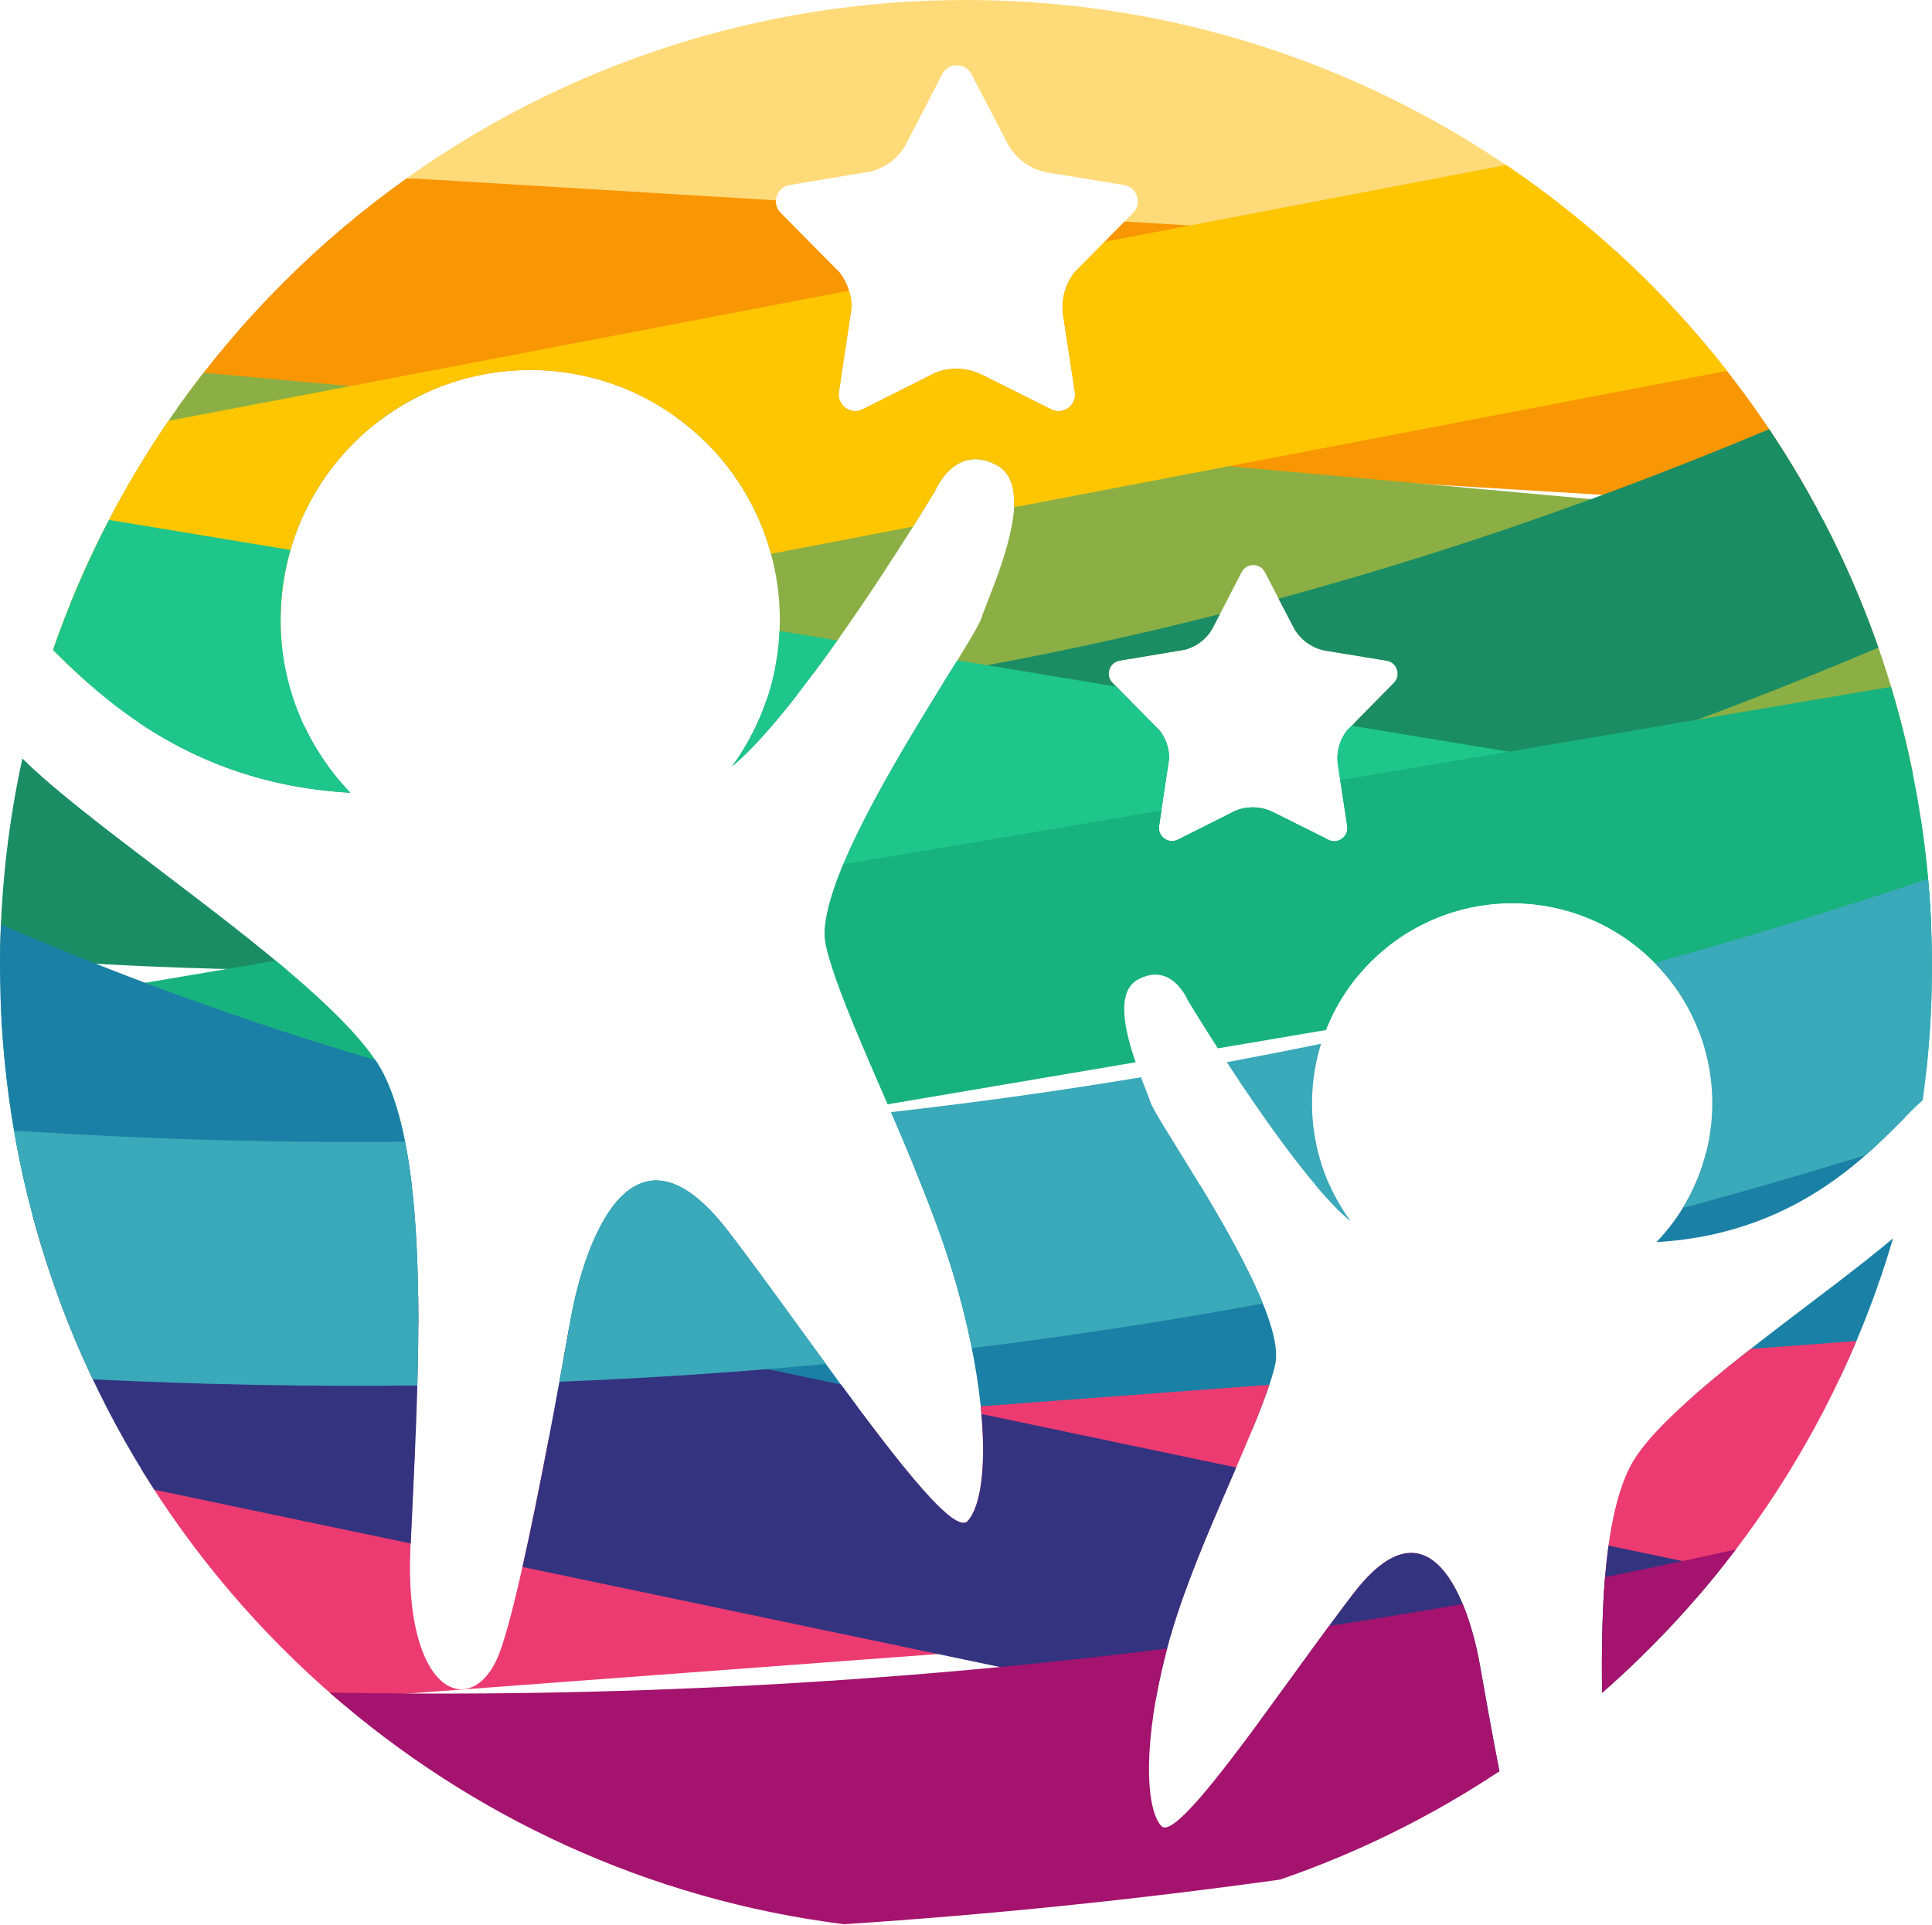
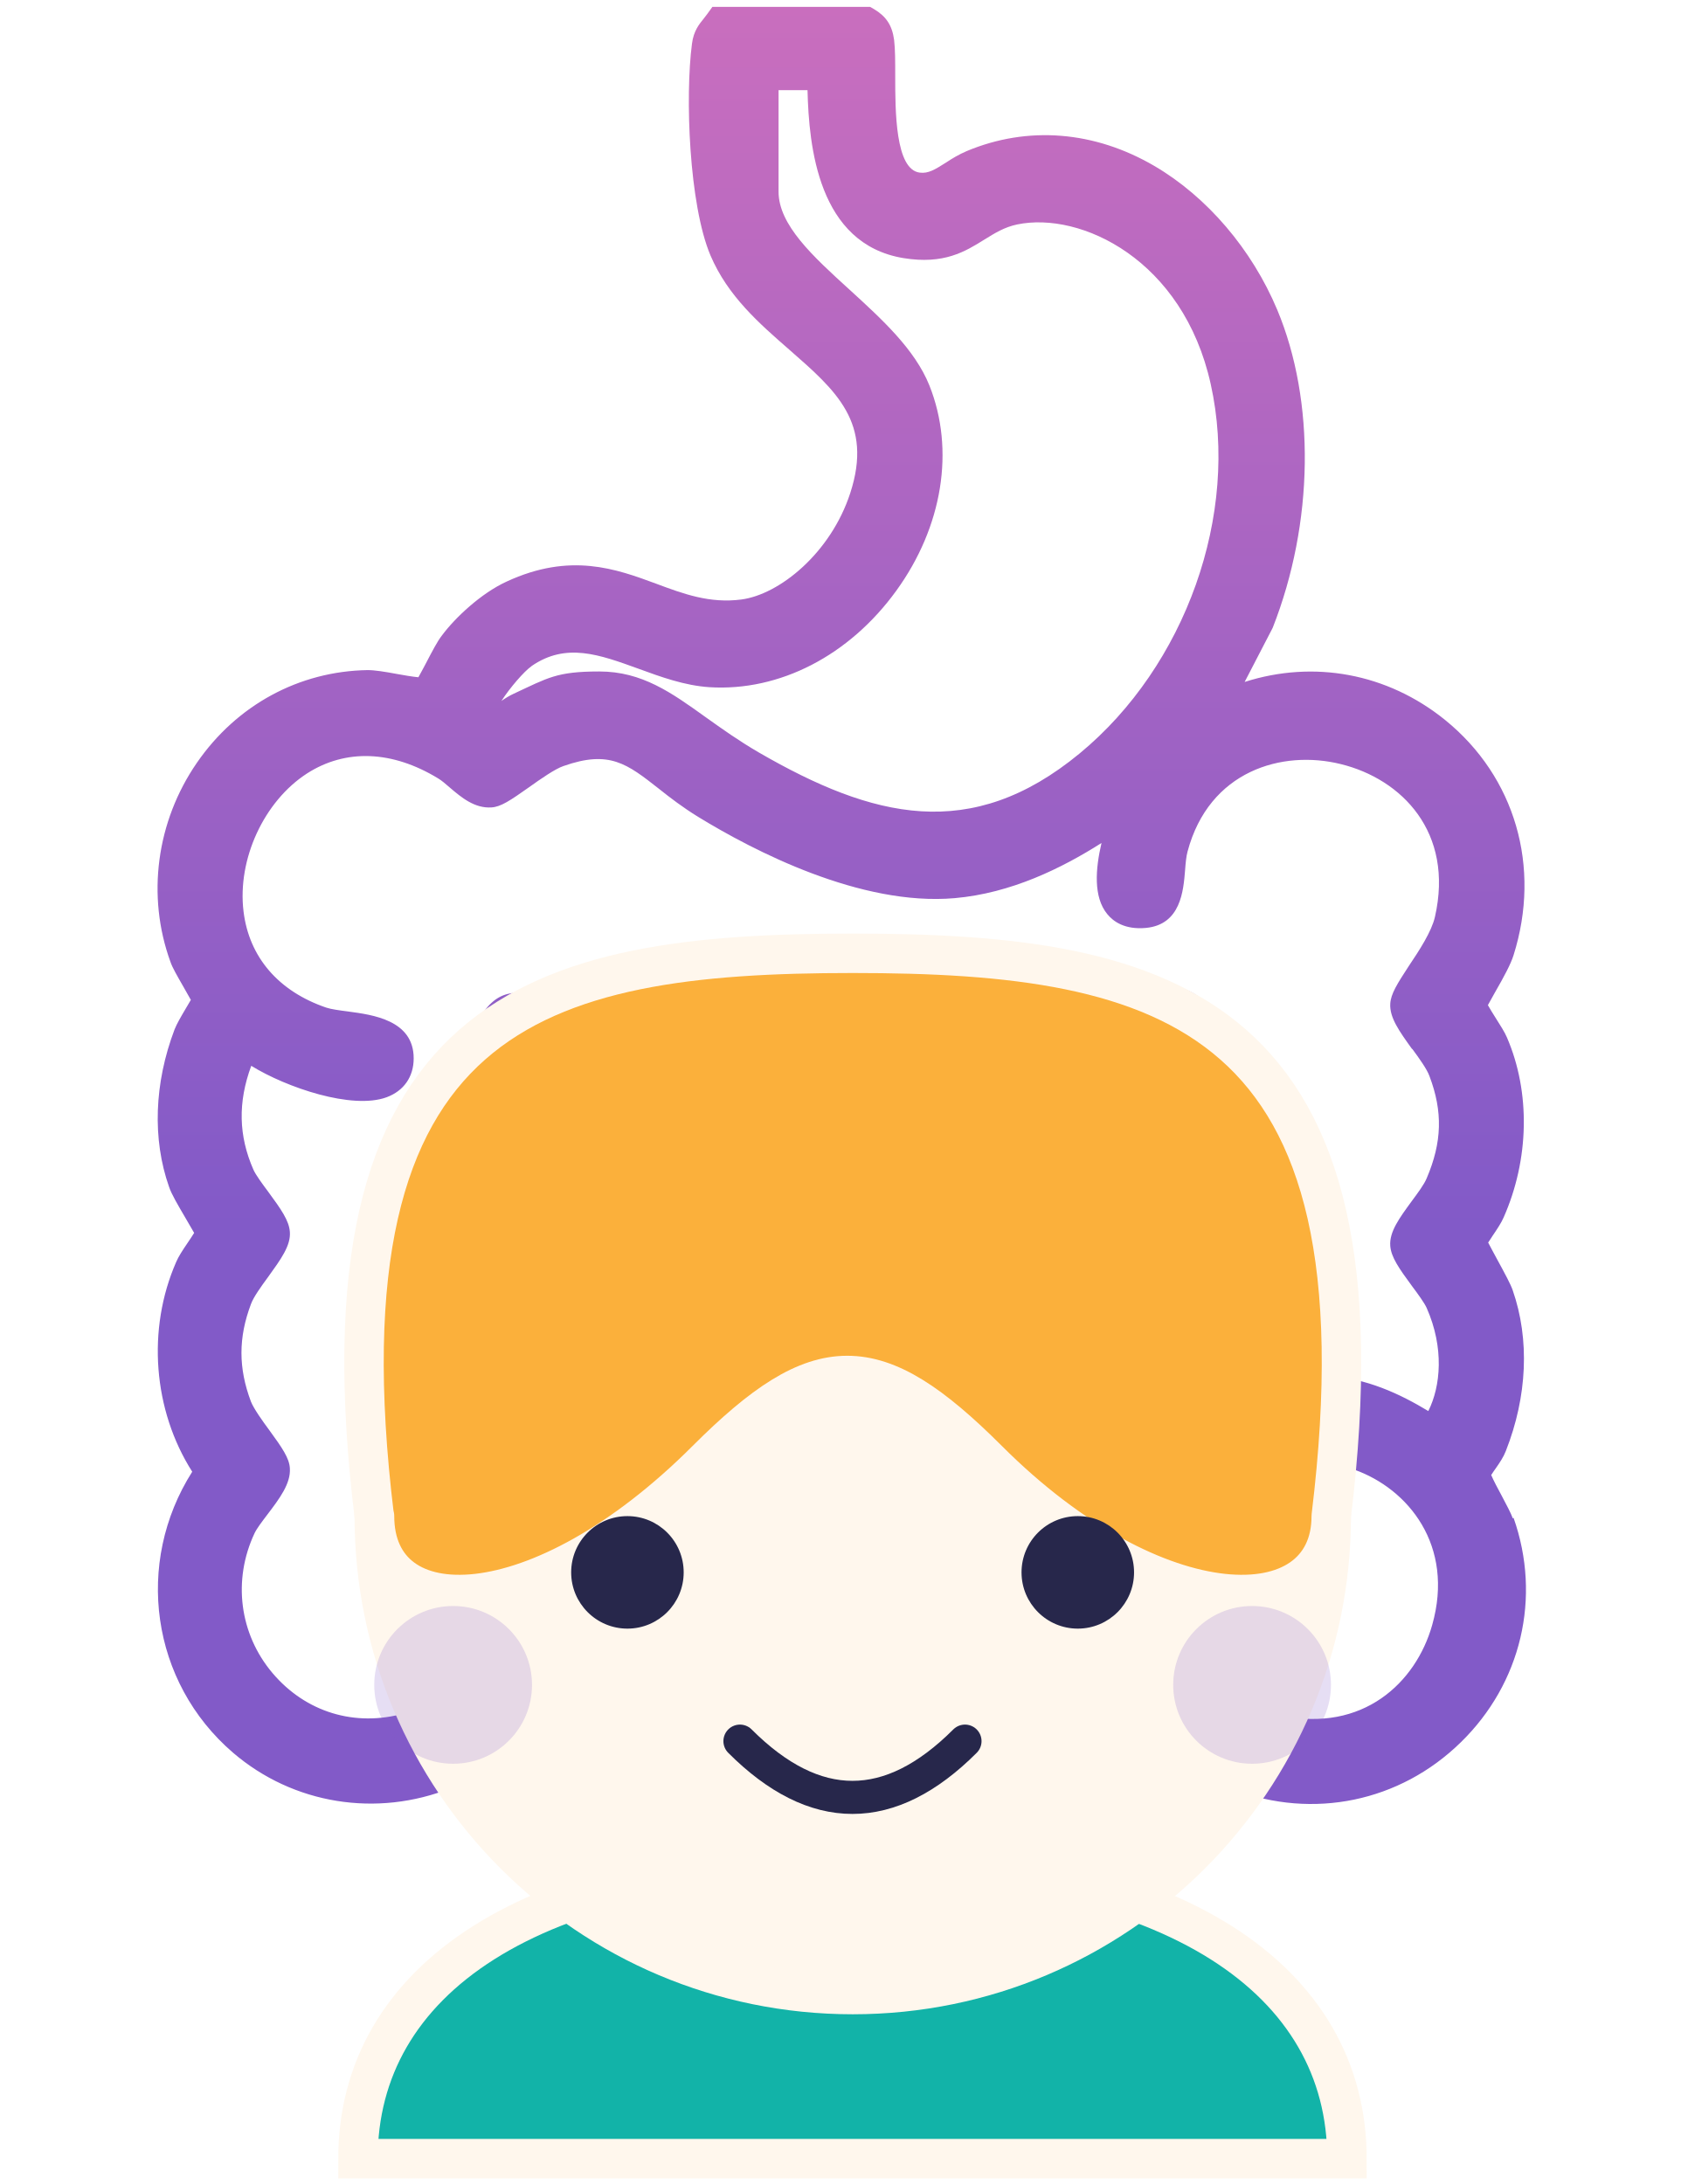
- <svg width="290.283" height="289.122" data-bbox="49.338 90.916 413.325 330.167" style="overflow:visible" viewBox="0 0 290.283 289.122">
-   <g data-uid="o-5eb0fb2e4da842368ae9033af1eb7ae0" transform="translate(-35.356 -35.866)scale(1.00101)">
-     <svg width="360" height="360" data-uid="o-d48974a6707c4758af35c2e4fa0a9f2a" viewBox="0 0 360 360">
-       <path fill="#ffda79" fill-rule="evenodd" d="M96.57 62.44c19.63 4.13 39.28 6.94 59.01 8.46l-3.08-3.11a2.41 2.41 0 0 1-.59-2.51c.29-.9 1.02-1.53 1.95-1.68l12.3-2.06a8.47 8.47 0 0 0 5.05-3.86l5.53-10.71c.44-.84 1.25-1.34 2.2-1.34s1.77.49 2.2 1.34l5.44 10.45a8.5 8.5 0 0 0 5.8 4.27l.6.1 11.04 1.81c.94.15 1.66.77 1.96 1.68.3.9.08 1.83-.59 2.51l-4.24 4.31c22.23-.54 44.6-2.7 67.18-6.49-24.41-18.68-54.92-29.78-88.03-29.78-31.18-.01-60.07 9.84-83.73 26.61" class="st0" clip-rule="evenodd" data-uid="o-0ecbb8d3de5c48e7a20ae0a9b105431c" />
-       <path fill="#f89603" fill-rule="evenodd" d="m61.9 97.13 30.38 1.84c13.56-10.29 32.77-10.26 46.38.89.8.66 1.58 1.35 2.32 2.06L308 112.06a145.7 145.7 0 0 0-30.11-38.5l-73.78-4.48-7.53 7.65a8.52 8.52 0 0 0-1.7 6.35l1.77 11.6c.15.94-.22 1.82-.99 2.38s-1.72.64-2.57.21l-10.27-5.13v.01a8.47 8.47 0 0 0-7.21-.32l-10.81 5.43c-.85.43-1.8.35-2.57-.21a2.43 2.43 0 0 1-1-2.37l1.9-12.68c.01-1.91-.61-3.76-1.77-5.27l-8.87-8.96c-.51-.52-.76-1.18-.72-1.87L96.4 62.56a145.8 145.8 0 0 0-34.5 34.57" class="st1" clip-rule="evenodd" data-uid="o-b73679b4748543d79d37ffffd1b8a9f7" />
-       <path fill="#8baf44" fill-rule="evenodd" d="m151.62 136.35 5.83.53c9.27-12.44 18.25-27.39 18.25-27.39s.78-1.88 2.36-3.27c1.54-1.34 3.85-2.23 6.95-.52 4.78 2.63 1.78 11.94-.58 18.16-.76 2-1.44 3.68-1.79 4.72-.41 1.24-2.8 5.04-5.89 10.05l28.43 2.59-2.86-2.89c-.53-.54-.71-1.28-.47-2 .23-.72.81-1.22 1.56-1.34l9.82-1.64a6.76 6.76 0 0 0 4.03-3.08l4.42-8.55c.35-.67.99-1.07 1.75-1.07.75 0 1.4.39 1.75 1.07l4.34 8.34a6.84 6.84 0 0 0 4.63 3.41l.48.08 8.82 1.44c.75.13 1.33.62 1.56 1.34s.07 1.46-.47 2l-5.85 5.94 83.75 7.63a144.3 144.3 0 0 0-13.43-37.98L136.48 98.21c.74.52 1.46 1.07 2.17 1.65a37.34 37.34 0 0 1 12.08 18.01 37.7 37.7 0 0 1 .89 18.48M45.77 126.7l31.68 2.89c-.18-9.36 3.12-18.78 9.93-26.17 3.44-3.73 7.48-6.6 11.83-8.6l-33.32-3.04a144.6 144.6 0 0 0-20.12 34.92" class="st2" clip-rule="evenodd" data-uid="o-875b83c4b552476a8d211edd91d790a0" />
-       <path fill="#fdc601" fill-rule="evenodd" d="m261.4 60.59-60.27 11.53-4.54 4.62a8.52 8.52 0 0 0-1.7 6.35l1.77 11.6c.15.94-.22 1.82-.99 2.38s-1.72.64-2.57.21l-10.27-5.13v.01a8.47 8.47 0 0 0-7.21-.32l-10.81 5.43c-.85.43-1.8.35-2.57-.21a2.43 2.43 0 0 1-1-2.37l1.9-12.68c.01-.87-.12-1.73-.37-2.55L60.59 99.01a144.7 144.7 0 0 0-17.33 34.38c1.6 1.59 3.4 3.35 5.47 5.15L77.67 133c-1.17-10.45 2.06-21.31 9.7-29.59 13.46-14.57 35.93-16.13 51.28-3.56a37.34 37.34 0 0 1 12.08 18.01c.11.36.21.73.32 1.1l21.3-4.08c2.07-3.29 3.34-5.4 3.34-5.4s.78-1.88 2.36-3.27c1.54-1.34 3.85-2.23 6.95-.52 2.04 1.13 2.66 3.48 2.52 6.29L294.55 91.5a145.6 145.6 0 0 0-33.15-30.91" class="st3" clip-rule="evenodd" data-uid="o-d1a46eb10d3c4b38adc11a98cea93c09" />
-       <path fill="#1a8d64" fill-rule="evenodd" d="M38.68 149.68c-2.11 9.63-3.25 19.61-3.35 29.85a619 619 0 0 0 43.05 1.9c-7.42-6.28-16.38-12.9-24.26-18.95-6.26-4.79-11.84-9.22-15.44-12.8m42.34-4.83c-8.31-.03-16.65-.26-25.02-.66 7.78 5.27 18.09 9.85 31.9 10.63a37.4 37.4 0 0 1-6.88-9.97m73.88-4.64c-1.49.2-2.98.39-4.48.57-1.18 3.51-2.9 6.9-5.19 10.05 2.86-2.36 6.23-6.2 9.67-10.62M218.43 128a545 545 0 0 1-40.48 8.68c-7.03 11.36-19.32 31.03-18.84 39.9 25.28-3.29 50.33-8.25 75.21-14.9l-7.81-3.9v.01a6.83 6.83 0 0 0-5.76-.26l-8.62 4.33c-.67.34-1.44.28-2.04-.17-.62-.44-.91-1.15-.8-1.89l1.52-10.12c.01-1.52-.49-3-1.42-4.2l-7.08-7.15c-.53-.54-.71-1.28-.47-2 .23-.72.81-1.22 1.56-1.34l9.82-1.64a6.76 6.76 0 0 0 4.03-3.08zm82.45-27.75c-24.41 10.25-48.94 18.73-73.65 25.44l2.28 4.38a6.84 6.84 0 0 0 4.63 3.41l.48.08 8.82 1.44c.75.13 1.33.62 1.56 1.34s.07 1.46-.47 2l-7.03 7.15a6.8 6.8 0 0 0-1.36 5.06l1.42 9.25c.05.36.01.72-.11 1.03 26.78-7.31 53.37-16.57 79.82-27.79a145.3 145.3 0 0 0-16.39-32.79" class="st4" clip-rule="evenodd" data-uid="o-6ee5ba865a9f430ca9090b90a543f768" />
-       <path fill="#1ec68b" fill-rule="evenodd" d="m78.92 118.38-27.24-4.51a144.4 144.4 0 0 0-8.41 19.52c3.17 3.17 7.19 6.99 12.34 10.53 7.82 5.37 18.25 10.1 32.29 10.9-9.59-9.97-12.6-23.95-8.98-36.44M161 131.97l-8.67-1.44a37.3 37.3 0 0 1-7.1 20.31c4.55-3.78 10.4-11.28 15.77-18.87m-.42 37.03 78.77 13.04a31 31 0 0 1 3.9-3.84c12.3-10.08 30.32-8.83 41.11 2.86 2.61 2.82 4.58 6.03 5.9 9.41l34.24 5.67c.53-5.03.8-10.15.8-15.32 0-7.45-.56-14.77-1.65-21.92l-85.45-14.14-.73.74a6.8 6.8 0 0 0-1.36 5.06l1.42 9.25c.11.75-.18 1.45-.79 1.9s-1.37.51-2.05.17l-8.19-4.09v.01a6.83 6.83 0 0 0-5.76-.26l-8.62 4.33c-.67.34-1.44.28-2.04-.17-.62-.44-.91-1.15-.8-1.89l1.52-10.12c.01-1.52-.49-3-1.42-4.2l-6.53-6.6-23.85-3.95c-5.26 8.59-14.77 23.5-18.42 34.06" class="st5" clip-rule="evenodd" data-uid="o-bca8f7e1307d4e0dba3b320fab4bab9f" />
-       <path fill="#18b27e" fill-rule="evenodd" d="m76.72 180.03-41.26 7c.53 12.5 2.64 24.6 6.14 36.08l55.52-9.41c-.79-6.7-2.12-12.55-4.29-16.78-1.07-2.08-2.84-4.38-5.14-6.83-2.95-3.16-6.75-6.56-10.97-10.06m242.44-41.11-82.66 14.02 1.05 6.87c.11.75-.18 1.45-.79 1.9s-1.37.51-2.05.17l-8.19-4.09v.01a6.83 6.83 0 0 0-5.76-.26l-8.62 4.33c-.67.34-1.44.28-2.04-.17-.62-.44-.91-1.15-.8-1.89l.35-2.32-47.75 8.1c-2.1 5.02-3.27 9.41-2.61 12.23.92 3.97 3.13 9.48 5.79 15.74 1.09 2.57 2.27 5.26 3.47 8.03l37.23-6.31c-1.65-4.76-2.98-10.58.32-12.4 2.49-1.37 4.34-.66 5.57.42 1.28 1.11 1.9 2.62 1.9 2.62s1.81 3.01 4.55 7.27l16.23-2.75c1.82-4.63 4.81-8.87 8.92-12.24 12.3-10.08 30.32-8.83 41.11 2.86.24.26.47.52.7.78l40.13-6.81c-.51-12.51-2.59-24.61-6.05-36.11" class="st6" clip-rule="evenodd" data-uid="o-46914f2e33274149bbc874f4a7041189" />
-       <path fill="#1b80a5" fill-rule="evenodd" d="m234.83 213.63-2.08.05c1.86 2.2 3.64 4.08 5.22 5.39-1.26-1.73-2.3-3.56-3.14-5.44m86.59-10.25a515 515 0 0 1-29.97 5.31 30.03 30.03 0 0 1-7.5 13.58c11.25-.64 19.62-4.43 25.89-8.74 5.11-3.51 8.82-7.37 11.58-10.15m-32.6 42.6c7.56-.99 15.15-2.15 22.75-3.48 3.14-6.67 5.79-13.62 7.9-20.8-2.44 2.06-5.33 4.32-8.43 6.7-7.35 5.62-15.84 11.88-22.22 17.58m-106.12 2.88c13.48 1.07 27.01 1.58 40.6 1.54 1.57-3.81 2.83-7.15 3.42-9.71 1.23-5.3-5.51-17.45-11.26-26.94-14.36-.2-28.66-1.07-42.88-2.61 1.33 3.24 2.61 6.5 3.76 9.71 1.01 2.82 1.91 5.59 2.66 8.26 2.1 7.49 3.27 14.21 3.7 19.75m-62.79-9.07c14.63 3.08 29.34 5.5 44.13 7.24-.95-1.27-1.91-2.58-2.88-3.9-5.71-7.78-11.69-16.21-16.56-22.53-14.33-18.64-21.55 1.48-23.67 13.49-.31 1.76-.65 3.67-1.02 5.7m-80.32-23.98c19.36 7.51 38.87 13.8 58.52 18.87.01-5.87-.14-11.66-.59-17.03-.7-8.35-2.11-15.69-4.68-20.73-.33-.64-.72-1.3-1.18-1.98-18.88-5.55-37.61-12.33-56.2-20.33-.09 2.06-.14 4.13-.14 6.2 0 12.07 1.49 23.79 4.27 35" class="st7" clip-rule="evenodd" data-uid="o-e00dee3dbdbf4bdfa8bb59b3f033b13e" />
-       <path fill="#ec3b71" fill-rule="evenodd" d="m275.96 276.66 14.07-1.05a145 145 0 0 0 23.94-38.49l-15.88 1.18c-5.4 4.23-10.45 8.45-13.99 12.23-1.84 1.96-3.27 3.81-4.12 5.48-2.07 4.04-3.19 9.93-3.76 16.62-.1 1.32-.19 2.67-.26 4.03m-41.03 3.06 20.54-1.53c-2.86-8.01-8.29-14.51-17-3.19-1.1 1.45-2.3 3.04-3.54 4.72M85.88 290.83l125.11-9.33c.58-2.04 1.28-4.16 2.04-6.3 2.65-7.4 6.18-15.18 9.03-21.88 1.54-3.59 2.87-6.88 3.78-9.63l-43.33 3.23c.91 8.81.05 15.03-1.95 17.22-1.66 1.83-8.08-5.84-15.63-15.91l-47.25 3.52c-2.68 14.06-5.81 28.91-7.82 33.22-4.1 8.83-13.89 5.04-12.94-16.73.2-4.53.46-9.63.69-14.99l-41.11 3.07a146.2 146.2 0 0 0 29.38 34.51" class="st8" clip-rule="evenodd" data-uid="o-f0d517d90493491e9c8f520f2cdbfee4" />
-       <path fill="#343380" fill-rule="evenodd" d="M275.79 289.93c6.46-5.66 12.41-11.87 17.78-18.58l-16.81-3.53c-.21 1.55-.39 3.16-.53 4.82-.45 5.41-.53 11.36-.44 17.29m-51.44 4.3 35.95 7.54.09-.06c-1.11-5.73-2.14-11.42-2.92-15.89-1.7-9.63-7.49-25.76-18.98-10.82-3.9 5.07-8.7 11.83-13.28 18.07zm-110.6-23.2 95.05 19.93c.5-2.83 1.19-5.89 2.1-9.14.6-2.14 1.33-4.37 2.14-6.62 2.29-6.4 5.24-13.08 7.84-19.1l-38.24-8.02c.72 8.2-.15 13.97-2.06 16.06-1.91 2.1-10.07-8.3-19.03-20.49l-40.8-8.56c-1.81 10.21-4.52 24.92-7 35.94m-55.27-11.59 38.49 8.07c.47-10.68 1.29-24.31 1.12-37.17L40.2 218.21a144.4 144.4 0 0 0 18.28 41.23" class="st9" clip-rule="evenodd" data-uid="o-0f9187ddc1f84cd19368d13c8e778d4f" />
-       <path fill="#a4136e" fill-rule="evenodd" d="M254.86 276.59c-6.69 1.18-13.37 2.28-20.06 3.31-3.05 4.13-6.38 8.78-9.6 13.17-7.29 9.95-14.02 18.57-15.57 16.85-2.44-2.69-2.76-12.94.87-26.64-41.6 5.2-83.2 7.38-125.71 6.61 21.19 18.57 47.84 31.07 77.22 34.77 21.88-1.44 43.65-3.67 65.45-6.7 11.72-4.03 22.77-9.52 32.91-16.25-1.11-5.73-2.14-11.42-2.92-15.89-.48-2.84-1.34-6.23-2.59-9.23m41.01-8.19c-6.55 1.46-13.1 2.85-19.63 4.16v.08c-.45 5.42-.53 11.37-.44 17.29 7.39-6.48 14.12-13.69 20.07-21.53" class="st10" clip-rule="evenodd" data-uid="o-2a811d97fc924377bf01c278736bd504" />
-       <path fill="#3aa9b9" fill-rule="evenodd" d="M119.28 243.23c13.4-.53 26.73-1.42 40-2.67-5.13-7.03-10.35-14.34-14.69-19.97-14.33-18.64-21.55 1.48-23.67 13.49-.48 2.75-1.03 5.85-1.64 9.15M96.12 207.2c-19.37.2-38.91-.36-58.69-1.67 2.25 13.13 6.28 25.67 11.81 37.34 16.38.8 32.61 1.11 48.72.92.24-8.87.24-17.98-.45-26.13-.31-3.73-.76-7.25-1.39-10.46m110.46-9.67c-12.49 2.08-25 3.82-37.54 5.23 2.54 5.9 5.16 12.1 7.3 18.09 1.01 2.82 1.91 5.59 2.66 8.26.9 3.18 1.62 6.21 2.19 9.08 14.6-1.8 29.15-4.03 43.68-6.7-4.67-11.54-16.02-27.69-16.88-30.26-.28-.82-.81-2.13-1.41-3.7m27.03-5.03c-4.72.97-9.44 1.89-14.15 2.77 5.31 8.13 13.09 19.29 18.52 23.8-5.73-7.9-7.07-17.7-4.41-26.43zm91.11-24.76a802 802 0 0 1-41.02 12.63q.33.33.66.69c9.3 10.07 10.44 24.87 3.53 36.11 9.15-2.48 18.3-5.13 27.47-7.96 3.8-3.33 6.54-6.47 8.56-8.24.92-6.59 1.39-13.31 1.39-20.15 0-4.42-.2-8.78-.59-13.08" class="st11" clip-rule="evenodd" data-uid="o-0bf8a854ce344b249bfe1f97acc551b9" />
-     </svg>
+ <svg xmlns="http://www.w3.org/2000/svg" id="Capa_1" version="1.1" viewBox="0 0 612 792">
+   <defs>
+     <style>
+       .st0 {
+         fill: none;
+         stroke: #27274b;
+         stroke-linecap: round;
+         stroke-width: 12px;
+       }
+ 
+       .st0, .st1, .st2 {
+         stroke-miterlimit: 4.8;
+       }
+ 
+       .st3 {
+         fill: #27274b;
+       }
+ 
+       .st4 {
+         fill: #825ac8;
+       }
+ 
+       .st1 {
+         fill: #12b3a8;
+       }
+ 
+       .st1, .st2, .st5 {
+         stroke: #fff7ed;
+         stroke-width: 14.3px;
+       }
+ 
+       .st2 {
+         fill: #fff7ed;
+       }
+ 
+       .st6 {
+         opacity: .2;
+       }
+ 
+       .st7 {
+         fill: url(#Degradado_sin_nombre_16);
+       }
+ 
+       .st5 {
+         fill: #fbb03b;
+         stroke-linejoin: round;
+       }
+     </style>
+     <linearGradient id="Degradado_sin_nombre_16" data-name="Degradado sin nombre 16" x1="304.9" y1="739.5" x2="304.9" y2="2.6" gradientUnits="userSpaceOnUse">
+       <stop offset=".4" stop-color="#825ac8" />
+       <stop offset="1" stop-color="#c96ebe" />
+     </linearGradient>
+   </defs>
+   <path class="st7" d="M548.5,550.6c-.7-2.1-2.3-4.9-4-8.2-1.2-2.2-3-5.6-3.8-7.5.5-.8,1.2-1.8,1.7-2.5,1.4-2,2.8-4.1,3.6-6.2,7.8-19.8,8.7-40.5,2.5-58.3-.7-2.1-2.7-5.8-5.8-11.5-1-1.9-2.3-4.2-3.1-5.8.5-.8,1.1-1.6,1.5-2.3,1.7-2.5,3.3-4.9,4.1-6.8,9.3-21,9.8-45.4,1.2-65.3-.8-1.9-2.4-4.4-4.3-7.4-.8-1.3-1.9-3-2.6-4.3.7-1.3,1.7-3.1,2.5-4.5,3.4-5.9,5.8-10.4,6.8-13.6,10.1-32,.6-64.7-24.8-85.3-21-17-47.7-21.8-72.7-13.8l9.9-19.1.3-.6c14.9-37.9,15.5-82.1,1.6-115.3-9.2-21.9-25.4-40.9-44.5-52.1-21.7-12.7-45.9-14.7-68.1-5.4-2.8,1.2-5.3,2.7-7.4,4.1-4.1,2.6-6.5,4.1-9.6,3.7-8.9-1.1-8.9-22.4-8.9-35.1,0-5.2,0-9.7-.4-13-.7-5.3-2.9-8.6-7.3-11.2l-1.4-.8h-57.2l-1.8,2.5c-.4.6-.9,1.1-1.3,1.7-1.6,2-3.7,4.4-4.3,9.2-2.5,18.9-1.1,58.2,6.7,76.7,6.3,14.8,17.7,24.7,28.7,34.3,16.9,14.8,30.3,26.4,22,51.9-7.1,21.8-25.7,36.8-39.5,38.6-11.4,1.5-20.9-2-30.8-5.7-14.6-5.4-31.2-11.5-54.3-.8-9.2,4.2-18.7,13.1-23.5,19.6-1.5,1.9-3.3,5.3-5.9,10.3-.8,1.5-1.8,3.4-2.6,4.8-2.2-.2-5.6-.8-7.8-1.2-4.3-.8-8-1.4-10.6-1.4-24.9.4-47.5,12.7-61.9,33.6-14.7,21.3-18.3,48.3-9.6,72.2.7,2.1,2.4,5,4.8,9.2.8,1.4,1.9,3.3,2.6,4.6-.6,1-1.4,2.4-2,3.4-1.6,2.7-3.1,5.3-3.9,7.3-7.4,19.5-8.1,39.8-2,57.1.9,2.7,3.1,6.4,6.2,11.7.9,1.6,2.1,3.6,2.9,5-.7,1.2-1.8,2.7-2.5,3.8-1.7,2.5-3.2,4.8-4,6.7-10.7,24.4-8.4,53.8,5.8,76.1-21,33.1-15,76.3,14.8,101.9,21.8,18.7,52.1,23.6,79.1,12.8,24.9-10,41.9-30.9,46.3-56.5h19.7c2.1,9.4,4.9,16.9,8.6,23.5,3.8,6.7,8.8,11.9,13.7,16.9,6.3,6.5,12.3,12.7,15,21.7,3.4,11.8,2.6,25.9,1.8,39.6-.7,11.6-1.4,23.5.6,34,.7,3.5,2.7,5.7,4,7.2.5.5.9,1,1.1,1.4l1.7,3.1h57.6l1.8-2.5c.4-.6.9-1.1,1.3-1.7,1.6-2,3.7-4.4,4.3-9.2,1.2-8.9.7-19.2.2-30.1-.9-19.3-1.8-39.2,6.5-51.3.7-1,1.2-1.7,1.6-2.1.4.3.9.6,1.3.9,1.8,1.2,4,2.7,6.9,3.9,20,8,38.5,9,56.6,3.2,2.5-.8,6.8-3.1,13.1-6.5,1.8-1,4.1-2.2,5.7-3,1.3.8,3.2,1.9,4.6,2.7,4.4,2.7,7.5,4.5,9.8,5.4,28.7,10.9,60.2,4.4,82.2-17.1,22-21.4,29.4-52.6,19.2-81.5ZM192.8,241.5c12.5-8.6,24.6-4.1,38.7,1,8.2,3,16.7,6.1,25.7,6.7,25.5,1.6,50.8-11.5,67.8-35,16.8-23.2,21.3-51.1,12-74.4-5.3-13.2-17.3-24.1-28.9-34.7-13.3-12.1-25.8-23.5-25.8-35.6v-36.8h10.5c.5,20.3,3.8,55.8,34.8,60.9,14.7,2.4,22.4-2.4,29.3-6.7,3.9-2.4,7.2-4.5,11.9-5.5,23-4.8,60.2,12.7,70.2,57.9,10.5,47.2-9.1,102.2-47.5,133.9-39.5,32.6-75.1,23.5-116.3-.3-7.4-4.3-13.4-8.6-19.3-12.8-12.4-8.9-23.1-16.6-38.6-16.6s-18.6,2.3-31.1,8.1c-1.5.7-3,1.6-4.4,2.6,3.1-4.8,8.2-10.7,10.9-12.6ZM241.2,490.7c-1,10.9,2.2,21.9,8.9,30.9-10.8,11.6-17.8,24.6-20.9,38.8h-18.6c-1-6.5-5-13.5-8.4-19.4-1.3-2.3-3-5.3-3.7-6.8.8-1.8,2.6-5.3,3.8-7.7,2-3.9,3.9-7.5,4.7-9.8,6-17,6.4-31.6,1.5-48.7-1-3.3-3.5-8.3-6.2-13.6-1.2-2.4-2.9-5.6-3.6-7.4.6-1.1,1.7-3,2.5-4.2,1.9-3.1,4-6.5,5.3-9.9l135.9.2c4.6.5,7.5,4.1,8.7,7.2,1.4,3.8.8,7.7-1.7,10.3-1.3,1.3-4.9,3-7,3.2-7.5.9-17.1.4-27.2,0-21.2-1-43.2-2.1-57.2,8-9.6,7-15.6,17.2-16.7,28.9ZM406.1,442.9c.8,2,2.2,3.8,3.4,5.4.4.6,1,1.4,1.4,2-.8,1.8-2.3,5.1-3.5,7.6-3.9,8.2-6.8,14.4-7.6,18.3-1.9,8.6-2.6,16.2-1.9,23-11.2-1.1-22.2.2-33.4,3.8-2.9.9-7.7,3.4-13.6,6.6-1.2.7-2.6,1.4-3.7,2-1.5-.8-3.5-1.9-5.1-2.7-4.6-2.5-7.5-4.1-9.3-4.8-9.5-3.6-18.8-5.4-28.1-5.4s-4.7.1-7.1.3c-3.9.4-7.7,1.6-11,2.6-9.2,2.9-10.9,2.7-13.2-1.4-1.5-2.6-1.8-5.3-.9-7.9,1-2.9,3.3-5.3,6.4-6.8,10-.9,20.8-.5,31.3,0,11.1.4,22.6.9,33.4-.2,11.9-1.2,21.9-6.1,29.1-14.1,6.4-7.2,10.1-16.7,10.4-26.6.5-17.5-10.6-38-36.1-41.9h-.5c0,0-135.2,0-135.2,0l-.3-3.6c0,0,.2,0,.2,0,8.3.2,16.1.4,26-1.8,4.6-1,11.9-4.5,20.3-8.5,1.5-.7,3.3-1.6,4.5-2.2,1.4.7,3.3,1.6,4.9,2.5,6.8,3.5,11.9,6,14.9,6.9,14.5,4.2,27.1,4.6,40.9,1.3,3.7-.9,9.4-3.6,17.2-7.3,2.5-1.2,5.6-2.7,7.4-3.5,1.4.7,3.6,2,5.2,2.9,3.3,1.9,6.5,3.7,8.6,4.5,11.8,4.4,23.7,6.1,36.8,5.1-1.9,17.3,2.9,31.8,8.1,43.9ZM512.1,380.4c2.5,3.4,5.3,7.3,6.2,9.8,4.9,12.9,4.6,24-1,37.1-.9,2.2-3.2,5.3-5.5,8.4-4.3,5.9-8.1,11-7.7,16.1.3,4.1,3.2,8.2,7.9,14.6,2.1,2.8,4.5,6.1,5.3,7.9,6.4,14.5,5.1,28.4.6,37.4-10.1-6.1-22.6-12.1-36.8-12.7h-.7c-5.9-.3-14.1-.7-18.9,8.7-2.6,5.1-2.9,9.6-.9,13.6,3.8,7.4,13.9,8.9,22.8,10.2,3,.4,6.1.9,7.8,1.5,19.3,6.9,36.3,27.4,28.1,56.3-5.9,20.9-25.1,39.1-54.8,32.8-5.2-1.1-12.4-5.8-18.2-9.6-6.5-4.3-9.8-6.4-13.2-6.6-5.5-.4-10.9,3.7-16.6,8-2.9,2.1-5.8,4.4-7.9,5.2-12.5,5.5-26.9,5.3-39.6-.4-3.6-1.6-6.3-3.7-8.8-5.7-8.3-6.6-15.9-10.5-30.4,3.8-11,10.8-20.7,33.5-20.7,48.5v44.4h-10.9c-.3-7.3.2-15.6.6-23.6.7-11.6,1.3-23.6-.2-33.8-2.5-16.1-12.2-27.2-21.6-37.9-9.9-11.3-19.2-22-19-37.8.4-27.5,20.7-42.6,40.7-45.4,19.6-2.7,42.7,5.9,50.3,31.3.6,2,.9,4.9,1.2,7.8.5,4.8,1,9.8,3.1,14,2.9,5.8,8.4,8.6,15.5,7.9,4.7-.5,8.5-2.7,10.9-6.5,5.7-9.1,1.9-24.8-2.3-36.5-.6-1.7-2.1-4.4-4.7-9.2-.8-1.5-1.9-3.6-2.9-5.4,7.8-3.8,17.3-5.1,27.2-3.7,2.8.4,6,1.7,9.4,3.2,5.8,2.5,11.9,5,18.2,3.6,5.5-1.2,8.1-4.2,9.4-6.5,3.6-6.6.4-14.9-2.3-22.3-1.1-2.8-2.1-5.6-2.4-7.3-1.3-9.8,0-19.4,3.8-27.7,1-2.1,2.9-4.5,4.8-6.9,3.6-4.6,7.4-9.3,7.7-15.1.3-7-4-12.5-7.8-17.3-2.1-2.6-4-5.1-5.1-7.5-5.1-11.7-5.2-24.5-.3-37.1.4-1.1,1.3-2.6,2.2-4.2,2.9-5.2,6.5-11.7,4.4-18.2-1.1-3.6-3.8-6.3-7.8-8.2-8.7-4.1-14.8-.2-18.8,2.4-1.4.9-2.8,1.8-4.2,2.3-14.7,5.4-25.7,5.5-37.9.3-2.1-.9-5-3.1-7.9-5.2-5.1-3.8-9.9-7.4-14.9-7.7-7.4-.4-11.9,3.8-15.1,6.8-1.2,1.2-2.4,2.3-3.5,2.9-15.6,9.3-31.6,9.3-49-.2-1.2-.7-2.7-1.8-4.2-3.1-3.7-2.9-8.3-6.6-14.1-6.5-5.2,0-10,3.9-14.6,7.5-2.1,1.6-4.2,3.3-5.7,4-8.9,4.5-18.9,6.1-28.9,4.5-2.5-.4-5.9-1.8-9.1-3.1-7.9-3.3-17.7-7.4-25-.7-8.4,7.6-4.3,17.8-1.3,25.2,1.2,2.9,2.4,6,2.8,8.3,1.8,13-.5,22.3-8.6,35.4-.5.8-1.1,1.3-2,2.1-2.3,2-5.8,5-5.7,12.5,0,7.6,3.8,11.4,6.5,14.2,1.1,1.1,2,2.1,2.6,3.1,6.2,10.7,8.6,20.5,7.5,31.6-.3,3.2-2,9.6-3.7,13.7-1.8,10.3-7.1,20.2-7.1,30.7,0,.1,0,.3,0,.4,0,3.6,1.1,7.1,3.1,10.1,5.2,8,7.5,17.1,7.7,25,.4,16.5-8.1,38.3-33.4,45.4-18,5.1-35.9-.4-47.9-14.6-12-14.2-14.5-33.7-6.5-50.7.8-1.7,2.7-4.2,4.6-6.7,4.4-5.8,8.6-11.3,8.2-16.9-.2-3.6-2.8-7.4-7.4-13.7-2.6-3.5-5.7-7.9-6.7-10.4-4.6-12.2-4.6-23.2,0-35.4.9-2.5,3.7-6.4,6.2-9.8,4.6-6.4,8.3-11.4,7.9-16.4-.3-4.1-3.2-8.2-7.9-14.6-2.1-2.8-4.5-6.1-5.3-7.9-5.4-12.3-5.7-24.4-.8-37.7,12.8,7.9,36.6,16,49.1,11.4,6.2-2.3,9.8-7.4,9.8-14.1,0-13.9-14.9-15.8-23.8-17-3.1-.4-6.1-.8-7.9-1.4-17.3-5.9-28-18.3-30-34.9-2.3-18.9,7.4-39.9,23-50,14-9,30.9-8.4,47.6,1.8,1.2.7,2.7,2,4.2,3.3,4.2,3.6,9,7.6,15.1,7.2,3.4-.2,6.8-2.5,13.6-7.3,4.2-3,9.5-6.7,12.5-7.7,16.7-5.9,23.1-.8,34.7,8.3,4,3.2,8.6,6.7,14.1,10.1,20.1,12.3,58.9,32.5,93.1,29.5,20.4-1.8,38.7-10.8,53.2-20-2.2,9.4-3,19.6,2.1,25.8,2.2,2.7,6.4,5.7,14,5,12.7-1.2,13.6-13.6,14.2-20.9.2-2.6.4-5,.9-6.8,7.8-29.3,34.3-37,55.6-31.7,22,5.4,41.1,24.7,34.1,55.4-1.2,5.3-5.7,12.2-9.4,17.7-4.3,6.6-6.6,10.2-6.8,13.8-.3,5,3.3,10,7.9,16.4Z" />
+   <g>
+     <g>
+       <path class="st1" d="M129.8,782.8c0-64.3,61.8-108.4,179.3-108.4s179.3,44.1,179.3,108.4H129.8Z" />
+       <circle class="st2" cx="309.2" cy="549.8" r="173.5" />
+       <path class="st5" d="M135.7,549.8c-22.4-183.7,59.2-204.1,173.5-204.1s195.9,20.4,173.5,204.1c0,40.8-63.3,40.8-124.5-20.4-40.8-40.8-61.2-40.8-102,0-61.2,61.2-120.4,61.2-120.4,20.4Z" />
+     </g>
+     <g>
+       <circle class="st3" cx="227.5" cy="570.2" r="20.4" />
+       <circle class="st3" cx="390.8" cy="570.2" r="20.4" />
+     </g>
+     <path class="st0" d="M268.3,631.4c27.2,27.2,54.4,27.2,81.6,0" />
+     <g class="st6">
+       <circle class="st4" cx="164.3" cy="611" r="28.6" />
+       <circle class="st4" cx="454" cy="611" r="28.6" />
+     </g>
  </g>
</svg>
